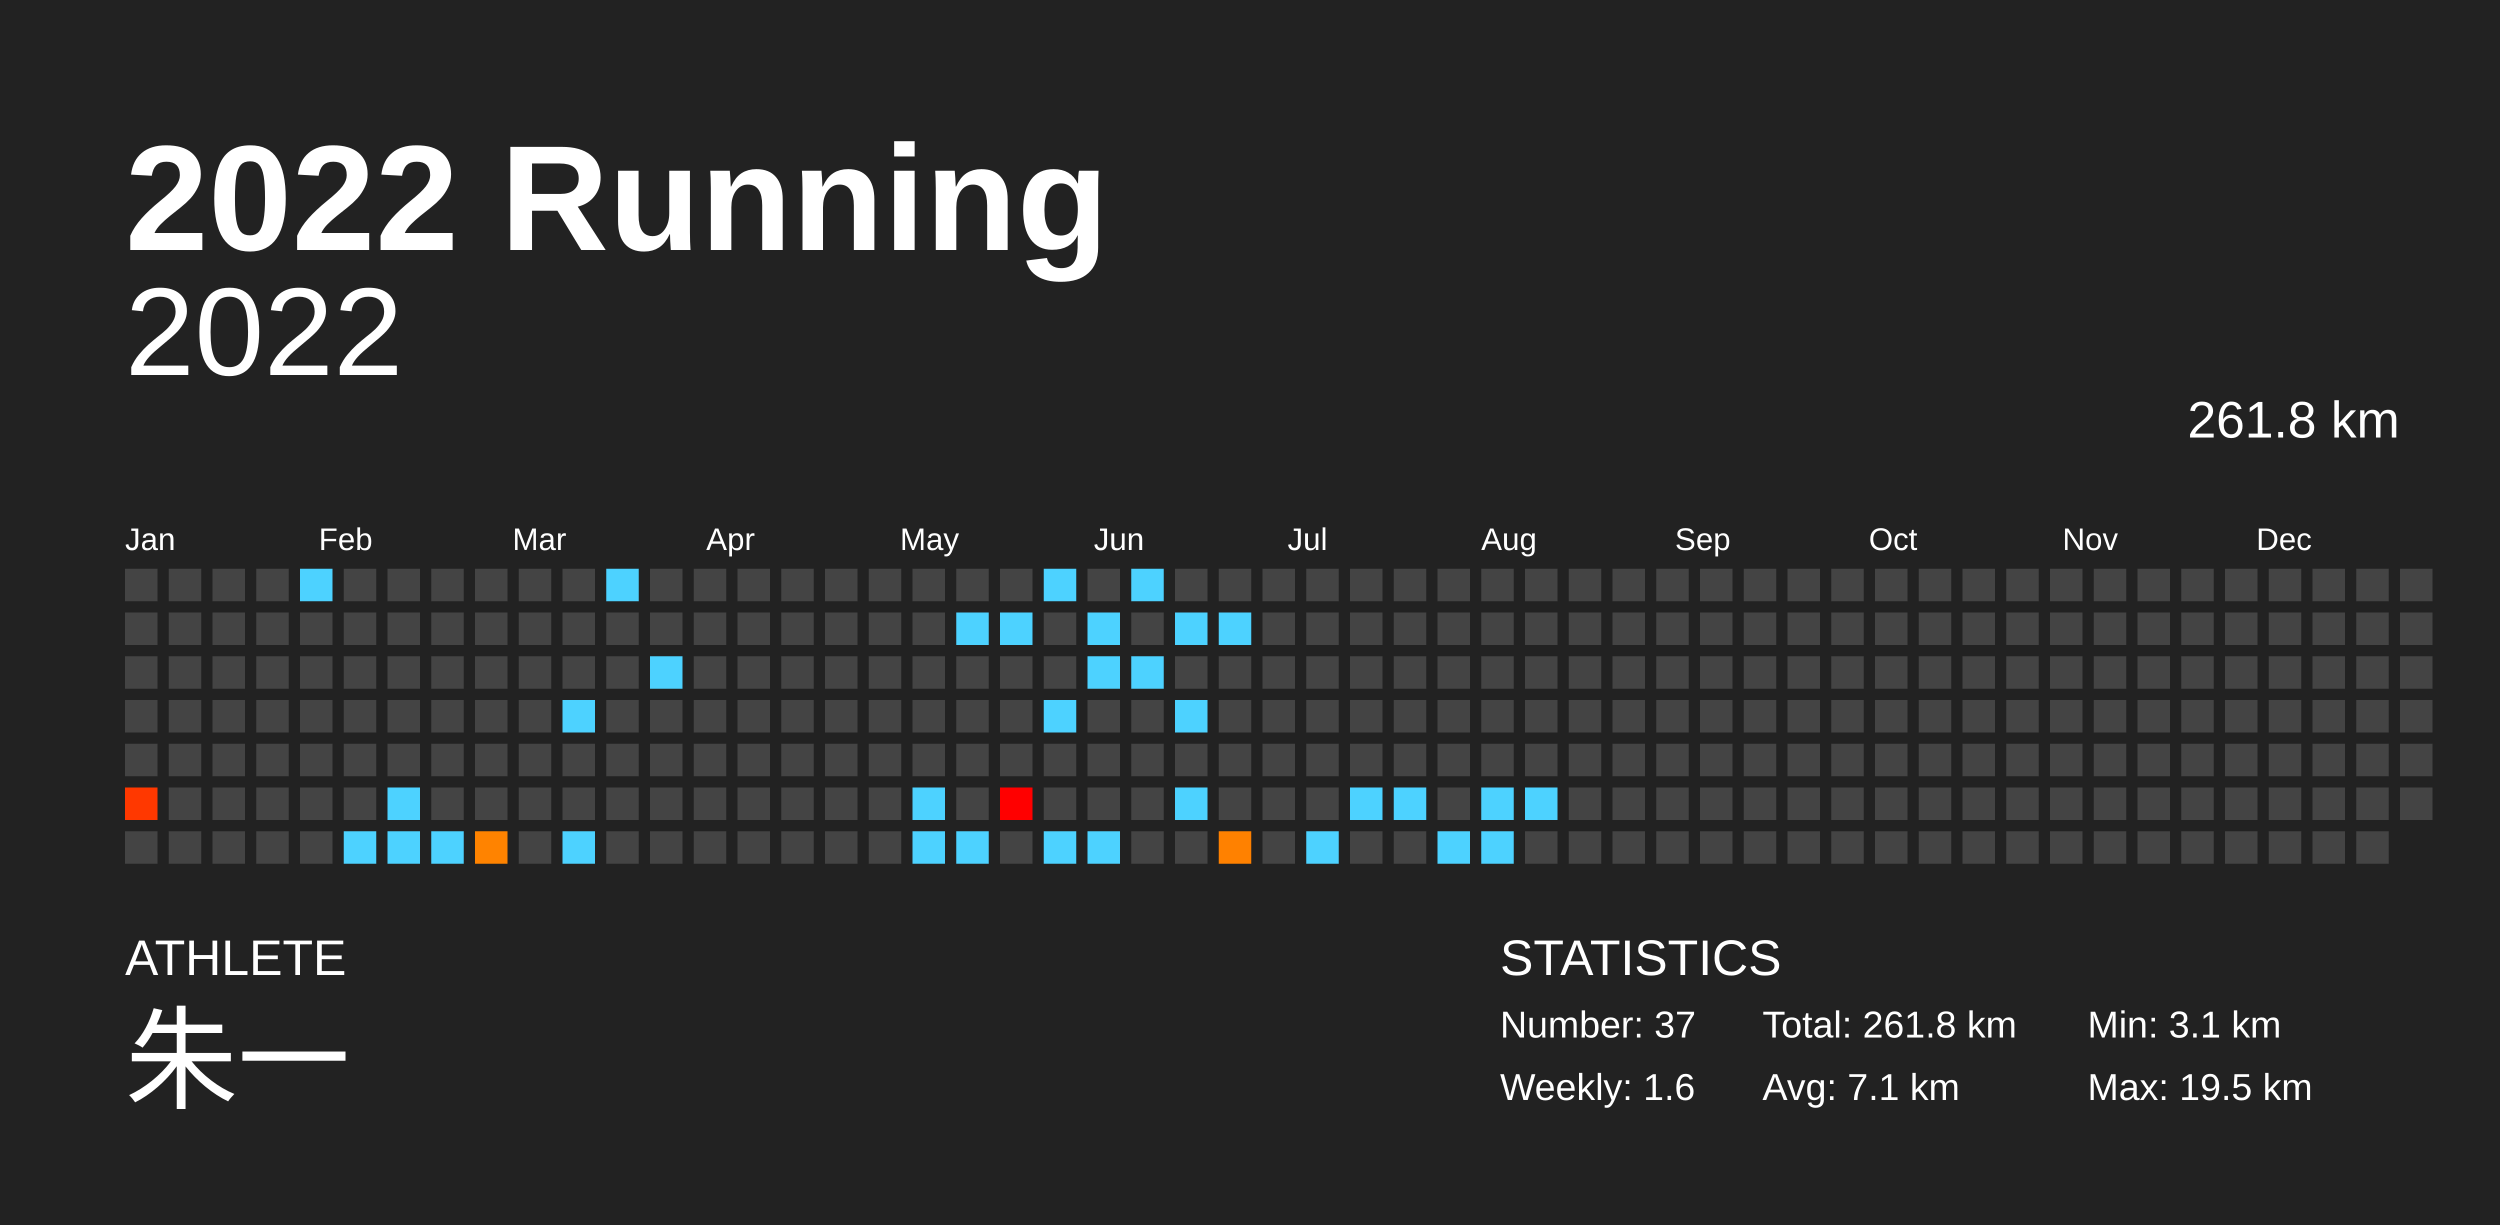
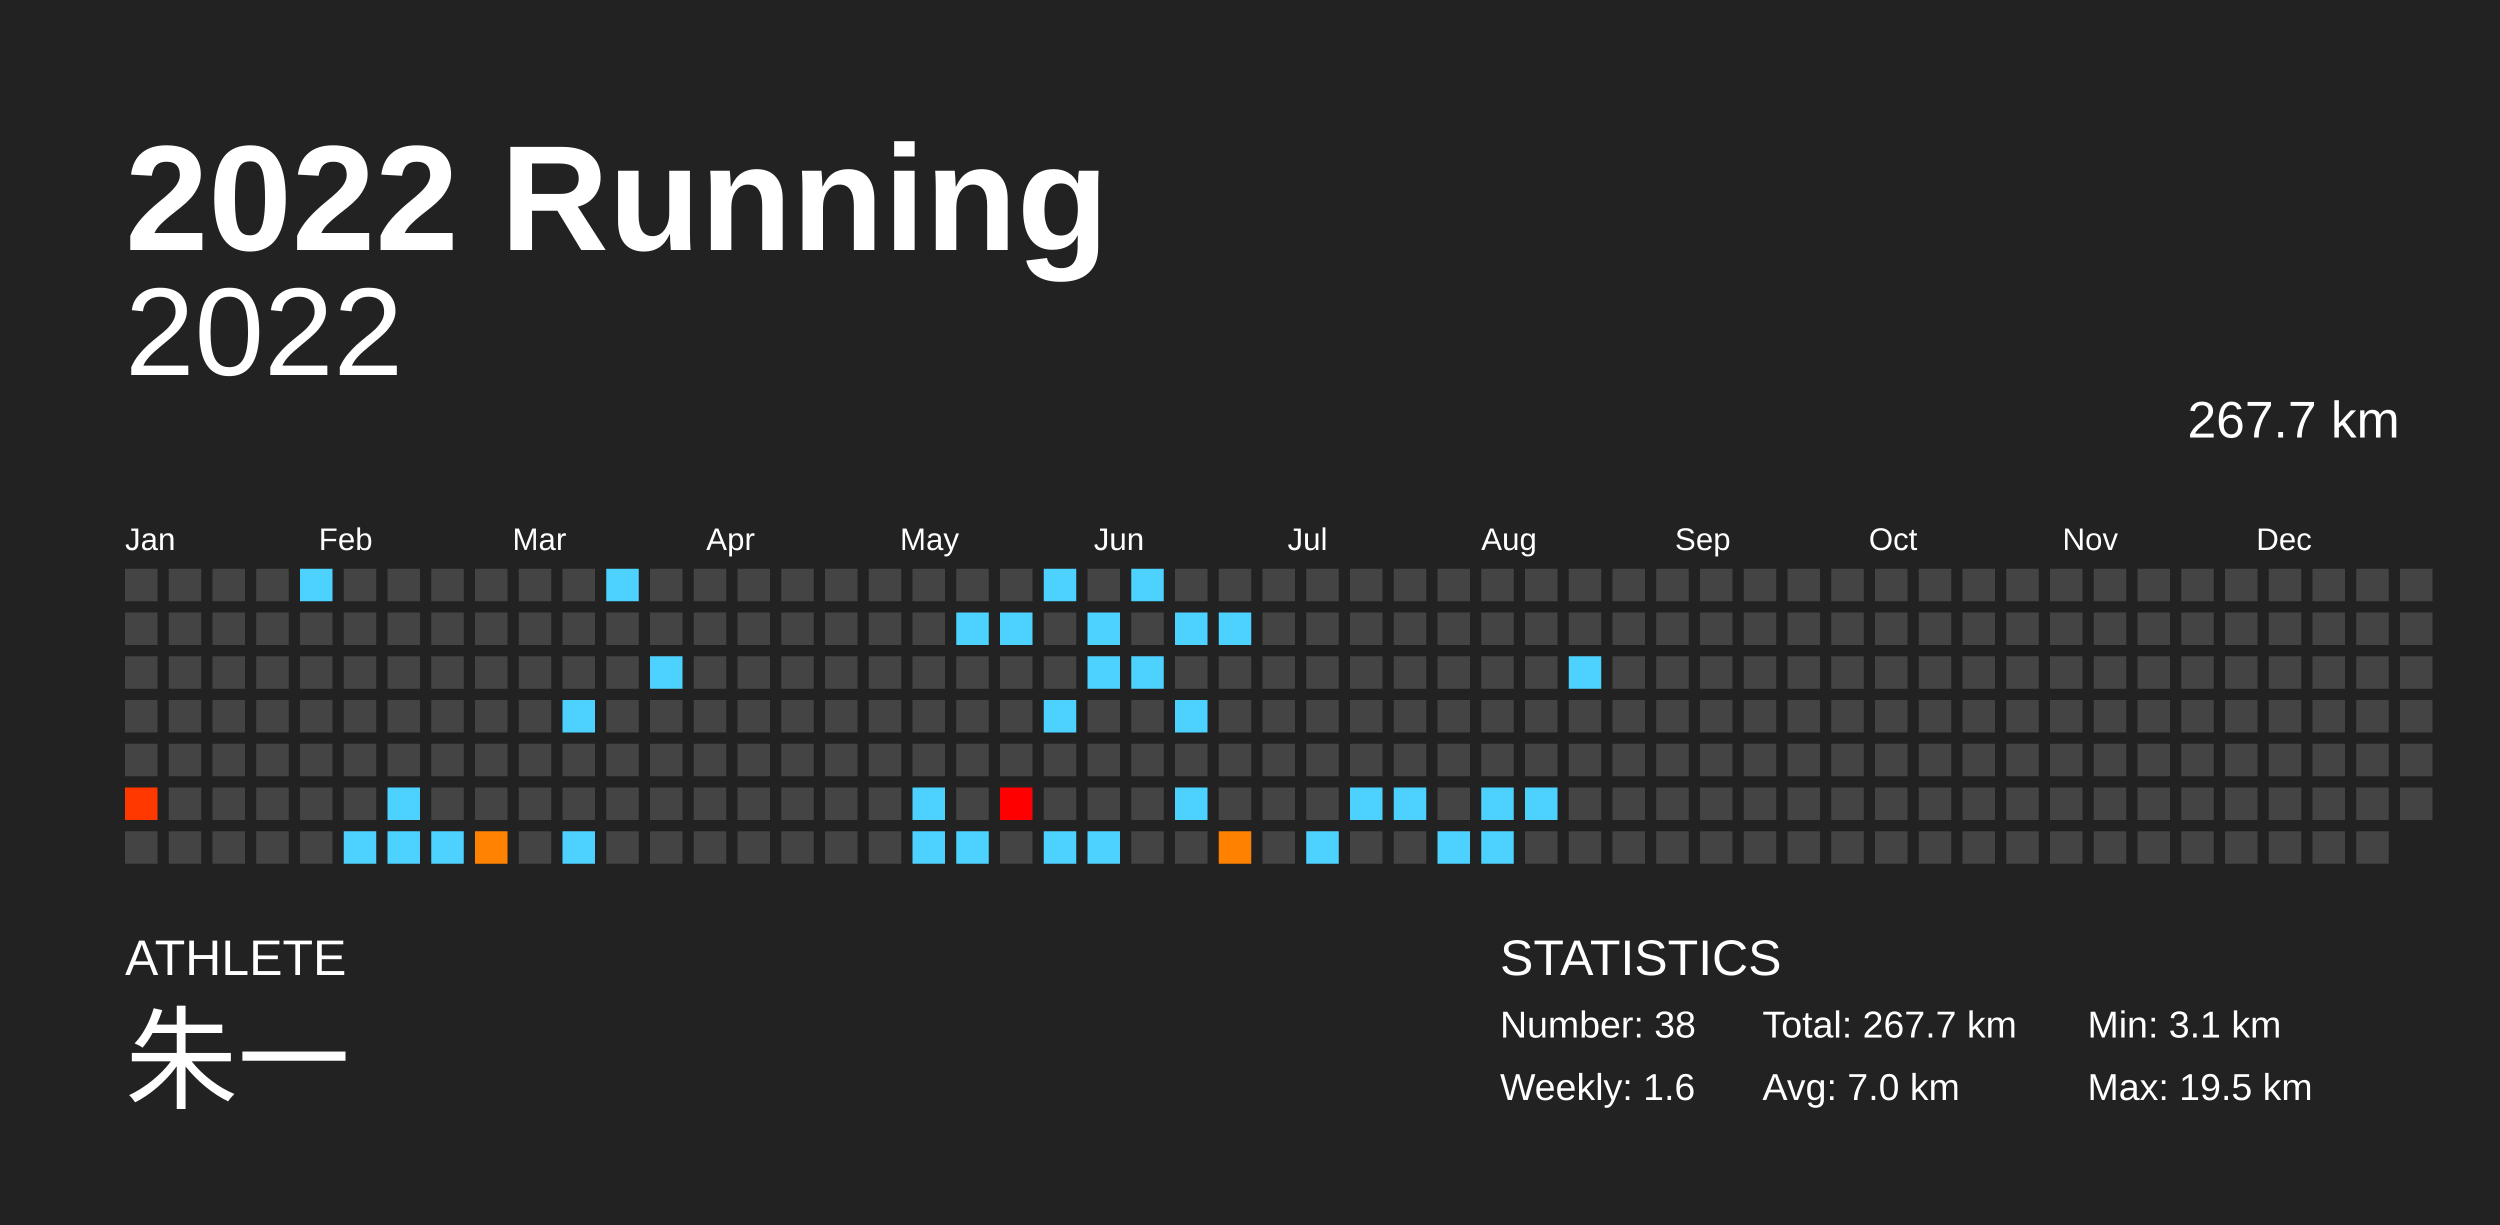
<svg xmlns="http://www.w3.org/2000/svg" baseProfile="full" height="98mm" version="1.1" viewBox="0,0,200,98" width="200mm">
  <defs />
  <rect fill="#222222" height="98" width="200" x="0" y="0" />
  <text fill="#FFFFFF" style="font-size:12px; font-family:Arial; font-weight:bold;" x="10" y="20">2022 Running</text>
  <text fill="#FFFFFF" style="font-size:4px; font-family:Arial" x="10" y="78">ATHLETE</text>
  <text fill="#FFFFFF" style="font-size:9px; font-family:Arial" x="10" y="88">朱一</text>
  <text fill="#FFFFFF" style="font-size:4px; font-family:Arial" x="120" y="78">STATISTICS</text>
-   <text fill="#FFFFFF" style="font-size:3px; font-family:Arial" x="120" y="83">Number: 37</text>
+   <text fill="#FFFFFF" style="font-size:3px; font-family:Arial" x="120" y="83">Number: 38</text>
  <text fill="#FFFFFF" style="font-size:3px; font-family:Arial" x="120" y="88">Weekly: 1.6</text>
-   <text fill="#FFFFFF" style="font-size:3px; font-family:Arial" x="141" y="83">Total: 261.8 km</text>
-   <text fill="#FFFFFF" style="font-size:3px; font-family:Arial" x="141" y="88">Avg: 7.1 km</text>
+   <text fill="#FFFFFF" style="font-size:3px; font-family:Arial" x="141" y="83">Total: 267.7 km</text>
+   <text fill="#FFFFFF" style="font-size:3px; font-family:Arial" x="141" y="88">Avg: 7.0 km</text>
  <text fill="#FFFFFF" style="font-size:3px; font-family:Arial" x="167" y="83">Min: 3.1 km</text>
  <text fill="#FFFFFF" style="font-size:3px; font-family:Arial" x="167" y="88">Max: 19.5 km</text>
  <text alignment-baseline="hanging" fill="#FFFFFF" style="font-size:10.0px; font-family:Arial;" x="10" y="30">2022</text>
-   <text alignment-baseline="hanging" fill="#FFFFFF" style="font-size:4.125px; font-family:Arial;" x="175" y="35">261.8 km</text>
+   <text alignment-baseline="hanging" fill="#FFFFFF" style="font-size:4.125px; font-family:Arial;" x="175" y="35">267.7 km</text>
  <text fill="#FFFFFF" style="font-size:2.5px; font-family:Arial" x="10.0" y="44">Jan</text>
  <text fill="#FFFFFF" style="font-size:2.5px; font-family:Arial" x="25.5" y="44">Feb</text>
  <text fill="#FFFFFF" style="font-size:2.5px; font-family:Arial" x="41.0" y="44">Mar</text>
  <text fill="#FFFFFF" style="font-size:2.5px; font-family:Arial" x="56.5" y="44">Apr</text>
  <text fill="#FFFFFF" style="font-size:2.5px; font-family:Arial" x="72.0" y="44">May</text>
  <text fill="#FFFFFF" style="font-size:2.5px; font-family:Arial" x="87.5" y="44">Jun</text>
  <text fill="#FFFFFF" style="font-size:2.5px; font-family:Arial" x="103.0" y="44">Jul</text>
  <text fill="#FFFFFF" style="font-size:2.5px; font-family:Arial" x="118.5" y="44">Aug</text>
  <text fill="#FFFFFF" style="font-size:2.5px; font-family:Arial" x="134.0" y="44">Sep</text>
  <text fill="#FFFFFF" style="font-size:2.5px; font-family:Arial" x="149.5" y="44">Oct</text>
  <text fill="#FFFFFF" style="font-size:2.5px; font-family:Arial" x="165.0" y="44">Nov</text>
  <text fill="#FFFFFF" style="font-size:2.5px; font-family:Arial" x="180.5" y="44">Dec</text>
  <rect fill="#444444" height="2.6" width="2.6" x="10.0" y="45.5" />
  <rect fill="#444444" height="2.6" width="2.6" x="10.0" y="49.0" />
  <rect fill="#444444" height="2.6" width="2.6" x="10.0" y="52.5" />
  <rect fill="#444444" height="2.6" width="2.6" x="10.0" y="56.0" />
  <rect fill="#444444" height="2.6" width="2.6" x="10.0" y="59.5" />
  <rect fill="#ff3800" height="2.6" width="2.6" x="10.0" y="63.0" />
  <rect fill="#444444" height="2.6" width="2.6" x="10.0" y="66.5" />
  <rect fill="#444444" height="2.6" width="2.6" x="13.5" y="45.5" />
  <rect fill="#444444" height="2.6" width="2.6" x="13.5" y="49.0" />
  <rect fill="#444444" height="2.6" width="2.6" x="13.5" y="52.5" />
  <rect fill="#444444" height="2.6" width="2.6" x="13.5" y="56.0" />
  <rect fill="#444444" height="2.6" width="2.6" x="13.5" y="59.5" />
  <rect fill="#444444" height="2.6" width="2.6" x="13.5" y="63.0" />
  <rect fill="#444444" height="2.6" width="2.6" x="13.5" y="66.5" />
  <rect fill="#444444" height="2.6" width="2.6" x="17.0" y="45.5" />
  <rect fill="#444444" height="2.6" width="2.6" x="17.0" y="49.0" />
  <rect fill="#444444" height="2.6" width="2.6" x="17.0" y="52.5" />
  <rect fill="#444444" height="2.6" width="2.6" x="17.0" y="56.0" />
  <rect fill="#444444" height="2.6" width="2.6" x="17.0" y="59.5" />
  <rect fill="#444444" height="2.6" width="2.6" x="17.0" y="63.0" />
  <rect fill="#444444" height="2.6" width="2.6" x="17.0" y="66.5" />
  <rect fill="#444444" height="2.6" width="2.6" x="20.5" y="45.5" />
  <rect fill="#444444" height="2.6" width="2.6" x="20.5" y="49.0" />
  <rect fill="#444444" height="2.6" width="2.6" x="20.5" y="52.5" />
  <rect fill="#444444" height="2.6" width="2.6" x="20.5" y="56.0" />
  <rect fill="#444444" height="2.6" width="2.6" x="20.5" y="59.5" />
  <rect fill="#444444" height="2.6" width="2.6" x="20.5" y="63.0" />
  <rect fill="#444444" height="2.6" width="2.6" x="20.5" y="66.5" />
  <rect fill="#4dd2ff" height="2.6" width="2.6" x="24.0" y="45.5" />
  <rect fill="#444444" height="2.6" width="2.6" x="24.0" y="49.0" />
  <rect fill="#444444" height="2.6" width="2.6" x="24.0" y="52.5" />
  <rect fill="#444444" height="2.6" width="2.6" x="24.0" y="56.0" />
  <rect fill="#444444" height="2.6" width="2.6" x="24.0" y="59.5" />
  <rect fill="#444444" height="2.6" width="2.6" x="24.0" y="63.0" />
  <rect fill="#444444" height="2.6" width="2.6" x="24.0" y="66.5" />
  <rect fill="#444444" height="2.6" width="2.6" x="27.5" y="45.5" />
  <rect fill="#444444" height="2.6" width="2.6" x="27.5" y="49.0" />
  <rect fill="#444444" height="2.6" width="2.6" x="27.5" y="52.5" />
  <rect fill="#444444" height="2.6" width="2.6" x="27.5" y="56.0" />
  <rect fill="#444444" height="2.6" width="2.6" x="27.5" y="59.5" />
  <rect fill="#444444" height="2.6" width="2.6" x="27.5" y="63.0" />
  <rect fill="#4dd2ff" height="2.6" width="2.6" x="27.5" y="66.5" />
  <rect fill="#444444" height="2.6" width="2.6" x="31.0" y="45.5" />
  <rect fill="#444444" height="2.6" width="2.6" x="31.0" y="49.0" />
  <rect fill="#444444" height="2.6" width="2.6" x="31.0" y="52.5" />
  <rect fill="#444444" height="2.6" width="2.6" x="31.0" y="56.0" />
  <rect fill="#444444" height="2.6" width="2.6" x="31.0" y="59.5" />
  <rect fill="#4dd2ff" height="2.6" width="2.6" x="31.0" y="63.0" />
  <rect fill="#4dd2ff" height="2.6" width="2.6" x="31.0" y="66.5" />
  <rect fill="#444444" height="2.6" width="2.6" x="34.5" y="45.5" />
  <rect fill="#444444" height="2.6" width="2.6" x="34.5" y="49.0" />
  <rect fill="#444444" height="2.6" width="2.6" x="34.5" y="52.5" />
  <rect fill="#444444" height="2.6" width="2.6" x="34.5" y="56.0" />
  <rect fill="#444444" height="2.6" width="2.6" x="34.5" y="59.5" />
  <rect fill="#444444" height="2.6" width="2.6" x="34.5" y="63.0" />
  <rect fill="#4dd2ff" height="2.6" width="2.6" x="34.5" y="66.5" />
  <rect fill="#444444" height="2.6" width="2.6" x="38.0" y="45.5" />
  <rect fill="#444444" height="2.6" width="2.6" x="38.0" y="49.0" />
  <rect fill="#444444" height="2.6" width="2.6" x="38.0" y="52.5" />
  <rect fill="#444444" height="2.6" width="2.6" x="38.0" y="56.0" />
  <rect fill="#444444" height="2.6" width="2.6" x="38.0" y="59.5" />
  <rect fill="#444444" height="2.6" width="2.6" x="38.0" y="63.0" />
  <rect fill="#ff8300" height="2.6" width="2.6" x="38.0" y="66.5" />
  <rect fill="#444444" height="2.6" width="2.6" x="41.5" y="45.5" />
  <rect fill="#444444" height="2.6" width="2.6" x="41.5" y="49.0" />
  <rect fill="#444444" height="2.6" width="2.6" x="41.5" y="52.5" />
  <rect fill="#444444" height="2.6" width="2.6" x="41.5" y="56.0" />
  <rect fill="#444444" height="2.6" width="2.6" x="41.5" y="59.5" />
  <rect fill="#444444" height="2.6" width="2.6" x="41.5" y="63.0" />
  <rect fill="#444444" height="2.6" width="2.6" x="41.5" y="66.5" />
  <rect fill="#444444" height="2.6" width="2.6" x="45.0" y="45.5" />
  <rect fill="#444444" height="2.6" width="2.6" x="45.0" y="49.0" />
  <rect fill="#444444" height="2.6" width="2.6" x="45.0" y="52.5" />
  <rect fill="#4dd2ff" height="2.6" width="2.6" x="45.0" y="56.0" />
  <rect fill="#444444" height="2.6" width="2.6" x="45.0" y="59.5" />
  <rect fill="#444444" height="2.6" width="2.6" x="45.0" y="63.0" />
  <rect fill="#4dd2ff" height="2.6" width="2.6" x="45.0" y="66.5" />
  <rect fill="#4dd2ff" height="2.6" width="2.6" x="48.5" y="45.5" />
  <rect fill="#444444" height="2.6" width="2.6" x="48.5" y="49.0" />
  <rect fill="#444444" height="2.6" width="2.6" x="48.5" y="52.5" />
  <rect fill="#444444" height="2.6" width="2.6" x="48.5" y="56.0" />
  <rect fill="#444444" height="2.6" width="2.6" x="48.5" y="59.5" />
  <rect fill="#444444" height="2.6" width="2.6" x="48.5" y="63.0" />
  <rect fill="#444444" height="2.6" width="2.6" x="48.5" y="66.5" />
  <rect fill="#444444" height="2.6" width="2.6" x="52.0" y="45.5" />
  <rect fill="#444444" height="2.6" width="2.6" x="52.0" y="49.0" />
  <rect fill="#4dd2ff" height="2.6" width="2.6" x="52.0" y="52.5" />
  <rect fill="#444444" height="2.6" width="2.6" x="52.0" y="56.0" />
  <rect fill="#444444" height="2.6" width="2.6" x="52.0" y="59.5" />
  <rect fill="#444444" height="2.6" width="2.6" x="52.0" y="63.0" />
  <rect fill="#444444" height="2.6" width="2.6" x="52.0" y="66.5" />
  <rect fill="#444444" height="2.6" width="2.6" x="55.5" y="45.5" />
  <rect fill="#444444" height="2.6" width="2.6" x="55.5" y="49.0" />
  <rect fill="#444444" height="2.6" width="2.6" x="55.5" y="52.5" />
  <rect fill="#444444" height="2.6" width="2.6" x="55.5" y="56.0" />
  <rect fill="#444444" height="2.6" width="2.6" x="55.5" y="59.5" />
  <rect fill="#444444" height="2.6" width="2.6" x="55.5" y="63.0" />
  <rect fill="#444444" height="2.6" width="2.6" x="55.5" y="66.5" />
  <rect fill="#444444" height="2.6" width="2.6" x="59.0" y="45.5" />
  <rect fill="#444444" height="2.6" width="2.6" x="59.0" y="49.0" />
  <rect fill="#444444" height="2.6" width="2.6" x="59.0" y="52.5" />
  <rect fill="#444444" height="2.6" width="2.6" x="59.0" y="56.0" />
  <rect fill="#444444" height="2.6" width="2.6" x="59.0" y="59.5" />
  <rect fill="#444444" height="2.6" width="2.6" x="59.0" y="63.0" />
  <rect fill="#444444" height="2.6" width="2.6" x="59.0" y="66.5" />
  <rect fill="#444444" height="2.6" width="2.6" x="62.5" y="45.5" />
  <rect fill="#444444" height="2.6" width="2.6" x="62.5" y="49.0" />
  <rect fill="#444444" height="2.6" width="2.6" x="62.5" y="52.5" />
  <rect fill="#444444" height="2.6" width="2.6" x="62.5" y="56.0" />
  <rect fill="#444444" height="2.6" width="2.6" x="62.5" y="59.5" />
  <rect fill="#444444" height="2.6" width="2.6" x="62.5" y="63.0" />
  <rect fill="#444444" height="2.6" width="2.6" x="62.5" y="66.5" />
  <rect fill="#444444" height="2.6" width="2.6" x="66.0" y="45.5" />
  <rect fill="#444444" height="2.6" width="2.6" x="66.0" y="49.0" />
  <rect fill="#444444" height="2.6" width="2.6" x="66.0" y="52.5" />
  <rect fill="#444444" height="2.6" width="2.6" x="66.0" y="56.0" />
  <rect fill="#444444" height="2.6" width="2.6" x="66.0" y="59.5" />
  <rect fill="#444444" height="2.6" width="2.6" x="66.0" y="63.0" />
  <rect fill="#444444" height="2.6" width="2.6" x="66.0" y="66.5" />
  <rect fill="#444444" height="2.6" width="2.6" x="69.5" y="45.5" />
  <rect fill="#444444" height="2.6" width="2.6" x="69.5" y="49.0" />
  <rect fill="#444444" height="2.6" width="2.6" x="69.5" y="52.5" />
  <rect fill="#444444" height="2.6" width="2.6" x="69.5" y="56.0" />
  <rect fill="#444444" height="2.6" width="2.6" x="69.5" y="59.5" />
  <rect fill="#444444" height="2.6" width="2.6" x="69.5" y="63.0" />
  <rect fill="#444444" height="2.6" width="2.6" x="69.5" y="66.5" />
  <rect fill="#444444" height="2.6" width="2.6" x="73.0" y="45.5" />
  <rect fill="#444444" height="2.6" width="2.6" x="73.0" y="49.0" />
  <rect fill="#444444" height="2.6" width="2.6" x="73.0" y="52.5" />
  <rect fill="#444444" height="2.6" width="2.6" x="73.0" y="56.0" />
  <rect fill="#444444" height="2.6" width="2.6" x="73.0" y="59.5" />
  <rect fill="#4dd2ff" height="2.6" width="2.6" x="73.0" y="63.0" />
  <rect fill="#4dd2ff" height="2.6" width="2.6" x="73.0" y="66.5" />
  <rect fill="#444444" height="2.6" width="2.6" x="76.5" y="45.5" />
  <rect fill="#4dd2ff" height="2.6" width="2.6" x="76.5" y="49.0" />
  <rect fill="#444444" height="2.6" width="2.6" x="76.5" y="52.5" />
  <rect fill="#444444" height="2.6" width="2.6" x="76.5" y="56.0" />
  <rect fill="#444444" height="2.6" width="2.6" x="76.5" y="59.5" />
  <rect fill="#444444" height="2.6" width="2.6" x="76.5" y="63.0" />
  <rect fill="#4dd2ff" height="2.6" width="2.6" x="76.5" y="66.5" />
  <rect fill="#444444" height="2.6" width="2.6" x="80.0" y="45.5" />
  <rect fill="#4dd2ff" height="2.6" width="2.6" x="80.0" y="49.0" />
  <rect fill="#444444" height="2.6" width="2.6" x="80.0" y="52.5" />
  <rect fill="#444444" height="2.6" width="2.6" x="80.0" y="56.0" />
  <rect fill="#444444" height="2.6" width="2.6" x="80.0" y="59.5" />
  <rect fill="#ff0000" height="2.6" width="2.6" x="80.0" y="63.0" />
  <rect fill="#444444" height="2.6" width="2.6" x="80.0" y="66.5" />
  <rect fill="#4dd2ff" height="2.6" width="2.6" x="83.5" y="45.5" />
  <rect fill="#444444" height="2.6" width="2.6" x="83.5" y="49.0" />
  <rect fill="#444444" height="2.6" width="2.6" x="83.5" y="52.5" />
  <rect fill="#4dd2ff" height="2.6" width="2.6" x="83.5" y="56.0" />
  <rect fill="#444444" height="2.6" width="2.6" x="83.5" y="59.5" />
  <rect fill="#444444" height="2.6" width="2.6" x="83.5" y="63.0" />
  <rect fill="#4dd2ff" height="2.6" width="2.6" x="83.5" y="66.5" />
  <rect fill="#444444" height="2.6" width="2.6" x="87.0" y="45.5" />
  <rect fill="#4dd2ff" height="2.6" width="2.6" x="87.0" y="49.0" />
  <rect fill="#4dd2ff" height="2.6" width="2.6" x="87.0" y="52.5" />
  <rect fill="#444444" height="2.6" width="2.6" x="87.0" y="56.0" />
  <rect fill="#444444" height="2.6" width="2.6" x="87.0" y="59.5" />
  <rect fill="#444444" height="2.6" width="2.6" x="87.0" y="63.0" />
  <rect fill="#4dd2ff" height="2.6" width="2.6" x="87.0" y="66.5" />
  <rect fill="#4dd2ff" height="2.6" width="2.6" x="90.5" y="45.5" />
  <rect fill="#444444" height="2.6" width="2.6" x="90.5" y="49.0" />
  <rect fill="#4dd2ff" height="2.6" width="2.6" x="90.5" y="52.5" />
  <rect fill="#444444" height="2.6" width="2.6" x="90.5" y="56.0" />
  <rect fill="#444444" height="2.6" width="2.6" x="90.5" y="59.5" />
  <rect fill="#444444" height="2.6" width="2.6" x="90.5" y="63.0" />
  <rect fill="#444444" height="2.6" width="2.6" x="90.5" y="66.5" />
  <rect fill="#444444" height="2.6" width="2.6" x="94.0" y="45.5" />
  <rect fill="#4dd2ff" height="2.6" width="2.6" x="94.0" y="49.0" />
  <rect fill="#444444" height="2.6" width="2.6" x="94.0" y="52.5" />
  <rect fill="#4dd2ff" height="2.6" width="2.6" x="94.0" y="56.0" />
  <rect fill="#444444" height="2.6" width="2.6" x="94.0" y="59.5" />
  <rect fill="#4dd2ff" height="2.6" width="2.6" x="94.0" y="63.0" />
  <rect fill="#444444" height="2.6" width="2.6" x="94.0" y="66.5" />
  <rect fill="#444444" height="2.6" width="2.6" x="97.5" y="45.5" />
  <rect fill="#4dd2ff" height="2.6" width="2.6" x="97.5" y="49.0" />
  <rect fill="#444444" height="2.6" width="2.6" x="97.5" y="52.5" />
  <rect fill="#444444" height="2.6" width="2.6" x="97.5" y="56.0" />
  <rect fill="#444444" height="2.6" width="2.6" x="97.5" y="59.5" />
  <rect fill="#444444" height="2.6" width="2.6" x="97.5" y="63.0" />
  <rect fill="#ff8100" height="2.6" width="2.6" x="97.5" y="66.5" />
  <rect fill="#444444" height="2.6" width="2.6" x="101.0" y="45.5" />
  <rect fill="#444444" height="2.6" width="2.6" x="101.0" y="49.0" />
  <rect fill="#444444" height="2.6" width="2.6" x="101.0" y="52.5" />
  <rect fill="#444444" height="2.6" width="2.6" x="101.0" y="56.0" />
  <rect fill="#444444" height="2.6" width="2.6" x="101.0" y="59.5" />
  <rect fill="#444444" height="2.6" width="2.6" x="101.0" y="63.0" />
  <rect fill="#444444" height="2.6" width="2.6" x="101.0" y="66.5" />
  <rect fill="#444444" height="2.6" width="2.6" x="104.5" y="45.5" />
  <rect fill="#444444" height="2.6" width="2.6" x="104.5" y="49.0" />
  <rect fill="#444444" height="2.6" width="2.6" x="104.5" y="52.5" />
  <rect fill="#444444" height="2.6" width="2.6" x="104.5" y="56.0" />
  <rect fill="#444444" height="2.6" width="2.6" x="104.5" y="59.5" />
  <rect fill="#444444" height="2.6" width="2.6" x="104.5" y="63.0" />
  <rect fill="#4dd2ff" height="2.6" width="2.6" x="104.5" y="66.5" />
  <rect fill="#444444" height="2.6" width="2.6" x="108.0" y="45.5" />
  <rect fill="#444444" height="2.6" width="2.6" x="108.0" y="49.0" />
  <rect fill="#444444" height="2.6" width="2.6" x="108.0" y="52.5" />
  <rect fill="#444444" height="2.6" width="2.6" x="108.0" y="56.0" />
  <rect fill="#444444" height="2.6" width="2.6" x="108.0" y="59.5" />
  <rect fill="#4dd2ff" height="2.6" width="2.6" x="108.0" y="63.0" />
  <rect fill="#444444" height="2.6" width="2.6" x="108.0" y="66.5" />
  <rect fill="#444444" height="2.6" width="2.6" x="111.5" y="45.5" />
  <rect fill="#444444" height="2.6" width="2.6" x="111.5" y="49.0" />
  <rect fill="#444444" height="2.6" width="2.6" x="111.5" y="52.5" />
  <rect fill="#444444" height="2.6" width="2.6" x="111.5" y="56.0" />
  <rect fill="#444444" height="2.6" width="2.6" x="111.5" y="59.5" />
  <rect fill="#4dd2ff" height="2.6" width="2.6" x="111.5" y="63.0" />
  <rect fill="#444444" height="2.6" width="2.6" x="111.5" y="66.5" />
  <rect fill="#444444" height="2.6" width="2.6" x="115.0" y="45.5" />
  <rect fill="#444444" height="2.6" width="2.6" x="115.0" y="49.0" />
  <rect fill="#444444" height="2.6" width="2.6" x="115.0" y="52.5" />
  <rect fill="#444444" height="2.6" width="2.6" x="115.0" y="56.0" />
  <rect fill="#444444" height="2.6" width="2.6" x="115.0" y="59.5" />
  <rect fill="#444444" height="2.6" width="2.6" x="115.0" y="63.0" />
  <rect fill="#4dd2ff" height="2.6" width="2.6" x="115.0" y="66.5" />
  <rect fill="#444444" height="2.6" width="2.6" x="118.5" y="45.5" />
  <rect fill="#444444" height="2.6" width="2.6" x="118.5" y="49.0" />
  <rect fill="#444444" height="2.6" width="2.6" x="118.5" y="52.5" />
  <rect fill="#444444" height="2.6" width="2.6" x="118.5" y="56.0" />
  <rect fill="#444444" height="2.6" width="2.6" x="118.5" y="59.5" />
  <rect fill="#4dd2ff" height="2.6" width="2.6" x="118.5" y="63.0" />
  <rect fill="#4dd2ff" height="2.6" width="2.6" x="118.5" y="66.5" />
  <rect fill="#444444" height="2.6" width="2.6" x="122.0" y="45.5" />
  <rect fill="#444444" height="2.6" width="2.6" x="122.0" y="49.0" />
  <rect fill="#444444" height="2.6" width="2.6" x="122.0" y="52.5" />
  <rect fill="#444444" height="2.6" width="2.6" x="122.0" y="56.0" />
  <rect fill="#444444" height="2.6" width="2.6" x="122.0" y="59.5" />
  <rect fill="#4dd2ff" height="2.6" width="2.6" x="122.0" y="63.0" />
  <rect fill="#444444" height="2.6" width="2.6" x="122.0" y="66.5" />
  <rect fill="#444444" height="2.6" width="2.6" x="125.5" y="45.5" />
  <rect fill="#444444" height="2.6" width="2.6" x="125.5" y="49.0" />
-   <rect fill="#444444" height="2.6" width="2.6" x="125.5" y="52.5" />
+   <rect fill="#4dd2ff" height="2.6" width="2.6" x="125.5" y="52.5" />
  <rect fill="#444444" height="2.6" width="2.6" x="125.5" y="56.0" />
  <rect fill="#444444" height="2.6" width="2.6" x="125.5" y="59.5" />
  <rect fill="#444444" height="2.6" width="2.6" x="125.5" y="63.0" />
  <rect fill="#444444" height="2.6" width="2.6" x="125.5" y="66.5" />
  <rect fill="#444444" height="2.6" width="2.6" x="129.0" y="45.5" />
  <rect fill="#444444" height="2.6" width="2.6" x="129.0" y="49.0" />
  <rect fill="#444444" height="2.6" width="2.6" x="129.0" y="52.5" />
  <rect fill="#444444" height="2.6" width="2.6" x="129.0" y="56.0" />
  <rect fill="#444444" height="2.6" width="2.6" x="129.0" y="59.5" />
  <rect fill="#444444" height="2.6" width="2.6" x="129.0" y="63.0" />
  <rect fill="#444444" height="2.6" width="2.6" x="129.0" y="66.5" />
  <rect fill="#444444" height="2.6" width="2.6" x="132.5" y="45.5" />
  <rect fill="#444444" height="2.6" width="2.6" x="132.5" y="49.0" />
  <rect fill="#444444" height="2.6" width="2.6" x="132.5" y="52.5" />
  <rect fill="#444444" height="2.6" width="2.6" x="132.5" y="56.0" />
  <rect fill="#444444" height="2.6" width="2.6" x="132.5" y="59.5" />
  <rect fill="#444444" height="2.6" width="2.6" x="132.5" y="63.0" />
  <rect fill="#444444" height="2.6" width="2.6" x="132.5" y="66.5" />
  <rect fill="#444444" height="2.6" width="2.6" x="136.0" y="45.5" />
  <rect fill="#444444" height="2.6" width="2.6" x="136.0" y="49.0" />
  <rect fill="#444444" height="2.6" width="2.6" x="136.0" y="52.5" />
  <rect fill="#444444" height="2.6" width="2.6" x="136.0" y="56.0" />
  <rect fill="#444444" height="2.6" width="2.6" x="136.0" y="59.5" />
  <rect fill="#444444" height="2.6" width="2.6" x="136.0" y="63.0" />
  <rect fill="#444444" height="2.6" width="2.6" x="136.0" y="66.5" />
  <rect fill="#444444" height="2.6" width="2.6" x="139.5" y="45.5" />
  <rect fill="#444444" height="2.6" width="2.6" x="139.5" y="49.0" />
  <rect fill="#444444" height="2.6" width="2.6" x="139.5" y="52.5" />
  <rect fill="#444444" height="2.6" width="2.6" x="139.5" y="56.0" />
  <rect fill="#444444" height="2.6" width="2.6" x="139.5" y="59.5" />
  <rect fill="#444444" height="2.6" width="2.6" x="139.5" y="63.0" />
  <rect fill="#444444" height="2.6" width="2.6" x="139.5" y="66.5" />
  <rect fill="#444444" height="2.6" width="2.6" x="143.0" y="45.5" />
  <rect fill="#444444" height="2.6" width="2.6" x="143.0" y="49.0" />
  <rect fill="#444444" height="2.6" width="2.6" x="143.0" y="52.5" />
  <rect fill="#444444" height="2.6" width="2.6" x="143.0" y="56.0" />
  <rect fill="#444444" height="2.6" width="2.6" x="143.0" y="59.5" />
  <rect fill="#444444" height="2.6" width="2.6" x="143.0" y="63.0" />
  <rect fill="#444444" height="2.6" width="2.6" x="143.0" y="66.5" />
  <rect fill="#444444" height="2.6" width="2.6" x="146.5" y="45.5" />
  <rect fill="#444444" height="2.6" width="2.6" x="146.5" y="49.0" />
  <rect fill="#444444" height="2.6" width="2.6" x="146.5" y="52.5" />
  <rect fill="#444444" height="2.6" width="2.6" x="146.5" y="56.0" />
  <rect fill="#444444" height="2.6" width="2.6" x="146.5" y="59.5" />
  <rect fill="#444444" height="2.6" width="2.6" x="146.5" y="63.0" />
  <rect fill="#444444" height="2.6" width="2.6" x="146.5" y="66.5" />
  <rect fill="#444444" height="2.6" width="2.6" x="150.0" y="45.5" />
  <rect fill="#444444" height="2.6" width="2.6" x="150.0" y="49.0" />
  <rect fill="#444444" height="2.6" width="2.6" x="150.0" y="52.5" />
  <rect fill="#444444" height="2.6" width="2.6" x="150.0" y="56.0" />
  <rect fill="#444444" height="2.6" width="2.6" x="150.0" y="59.5" />
  <rect fill="#444444" height="2.6" width="2.6" x="150.0" y="63.0" />
  <rect fill="#444444" height="2.6" width="2.6" x="150.0" y="66.5" />
  <rect fill="#444444" height="2.6" width="2.6" x="153.5" y="45.5" />
  <rect fill="#444444" height="2.6" width="2.6" x="153.5" y="49.0" />
  <rect fill="#444444" height="2.6" width="2.6" x="153.5" y="52.5" />
  <rect fill="#444444" height="2.6" width="2.6" x="153.5" y="56.0" />
  <rect fill="#444444" height="2.6" width="2.6" x="153.5" y="59.5" />
  <rect fill="#444444" height="2.6" width="2.6" x="153.5" y="63.0" />
  <rect fill="#444444" height="2.6" width="2.6" x="153.5" y="66.5" />
  <rect fill="#444444" height="2.6" width="2.6" x="157.0" y="45.5" />
  <rect fill="#444444" height="2.6" width="2.6" x="157.0" y="49.0" />
  <rect fill="#444444" height="2.6" width="2.6" x="157.0" y="52.5" />
  <rect fill="#444444" height="2.6" width="2.6" x="157.0" y="56.0" />
  <rect fill="#444444" height="2.6" width="2.6" x="157.0" y="59.5" />
  <rect fill="#444444" height="2.6" width="2.6" x="157.0" y="63.0" />
  <rect fill="#444444" height="2.6" width="2.6" x="157.0" y="66.5" />
  <rect fill="#444444" height="2.6" width="2.6" x="160.5" y="45.5" />
  <rect fill="#444444" height="2.6" width="2.6" x="160.5" y="49.0" />
  <rect fill="#444444" height="2.6" width="2.6" x="160.5" y="52.5" />
  <rect fill="#444444" height="2.6" width="2.6" x="160.5" y="56.0" />
  <rect fill="#444444" height="2.6" width="2.6" x="160.5" y="59.5" />
  <rect fill="#444444" height="2.6" width="2.6" x="160.5" y="63.0" />
  <rect fill="#444444" height="2.6" width="2.6" x="160.5" y="66.5" />
  <rect fill="#444444" height="2.6" width="2.6" x="164.0" y="45.5" />
  <rect fill="#444444" height="2.6" width="2.6" x="164.0" y="49.0" />
  <rect fill="#444444" height="2.6" width="2.6" x="164.0" y="52.5" />
  <rect fill="#444444" height="2.6" width="2.6" x="164.0" y="56.0" />
  <rect fill="#444444" height="2.6" width="2.6" x="164.0" y="59.5" />
  <rect fill="#444444" height="2.6" width="2.6" x="164.0" y="63.0" />
  <rect fill="#444444" height="2.6" width="2.6" x="164.0" y="66.5" />
  <rect fill="#444444" height="2.6" width="2.6" x="167.5" y="45.5" />
  <rect fill="#444444" height="2.6" width="2.6" x="167.5" y="49.0" />
  <rect fill="#444444" height="2.6" width="2.6" x="167.5" y="52.5" />
  <rect fill="#444444" height="2.6" width="2.6" x="167.5" y="56.0" />
  <rect fill="#444444" height="2.6" width="2.6" x="167.5" y="59.5" />
  <rect fill="#444444" height="2.6" width="2.6" x="167.5" y="63.0" />
  <rect fill="#444444" height="2.6" width="2.6" x="167.5" y="66.5" />
  <rect fill="#444444" height="2.6" width="2.6" x="171.0" y="45.5" />
  <rect fill="#444444" height="2.6" width="2.6" x="171.0" y="49.0" />
  <rect fill="#444444" height="2.6" width="2.6" x="171.0" y="52.5" />
  <rect fill="#444444" height="2.6" width="2.6" x="171.0" y="56.0" />
  <rect fill="#444444" height="2.6" width="2.6" x="171.0" y="59.5" />
  <rect fill="#444444" height="2.6" width="2.6" x="171.0" y="63.0" />
  <rect fill="#444444" height="2.6" width="2.6" x="171.0" y="66.5" />
  <rect fill="#444444" height="2.6" width="2.6" x="174.5" y="45.5" />
  <rect fill="#444444" height="2.6" width="2.6" x="174.5" y="49.0" />
  <rect fill="#444444" height="2.6" width="2.6" x="174.5" y="52.5" />
  <rect fill="#444444" height="2.6" width="2.6" x="174.5" y="56.0" />
  <rect fill="#444444" height="2.6" width="2.6" x="174.5" y="59.5" />
  <rect fill="#444444" height="2.6" width="2.6" x="174.5" y="63.0" />
  <rect fill="#444444" height="2.6" width="2.6" x="174.5" y="66.5" />
  <rect fill="#444444" height="2.6" width="2.6" x="178.0" y="45.5" />
  <rect fill="#444444" height="2.6" width="2.6" x="178.0" y="49.0" />
  <rect fill="#444444" height="2.6" width="2.6" x="178.0" y="52.5" />
  <rect fill="#444444" height="2.6" width="2.6" x="178.0" y="56.0" />
  <rect fill="#444444" height="2.6" width="2.6" x="178.0" y="59.5" />
  <rect fill="#444444" height="2.6" width="2.6" x="178.0" y="63.0" />
  <rect fill="#444444" height="2.6" width="2.6" x="178.0" y="66.5" />
  <rect fill="#444444" height="2.6" width="2.6" x="181.5" y="45.5" />
  <rect fill="#444444" height="2.6" width="2.6" x="181.5" y="49.0" />
  <rect fill="#444444" height="2.6" width="2.6" x="181.5" y="52.5" />
  <rect fill="#444444" height="2.6" width="2.6" x="181.5" y="56.0" />
  <rect fill="#444444" height="2.6" width="2.6" x="181.5" y="59.5" />
  <rect fill="#444444" height="2.6" width="2.6" x="181.5" y="63.0" />
  <rect fill="#444444" height="2.6" width="2.6" x="181.5" y="66.5" />
  <rect fill="#444444" height="2.6" width="2.6" x="185.0" y="45.5" />
  <rect fill="#444444" height="2.6" width="2.6" x="185.0" y="49.0" />
  <rect fill="#444444" height="2.6" width="2.6" x="185.0" y="52.5" />
  <rect fill="#444444" height="2.6" width="2.6" x="185.0" y="56.0" />
  <rect fill="#444444" height="2.6" width="2.6" x="185.0" y="59.5" />
  <rect fill="#444444" height="2.6" width="2.6" x="185.0" y="63.0" />
  <rect fill="#444444" height="2.6" width="2.6" x="185.0" y="66.5" />
  <rect fill="#444444" height="2.6" width="2.6" x="188.5" y="45.5" />
  <rect fill="#444444" height="2.6" width="2.6" x="188.5" y="49.0" />
  <rect fill="#444444" height="2.6" width="2.6" x="188.5" y="52.5" />
  <rect fill="#444444" height="2.6" width="2.6" x="188.5" y="56.0" />
  <rect fill="#444444" height="2.6" width="2.6" x="188.5" y="59.5" />
  <rect fill="#444444" height="2.6" width="2.6" x="188.5" y="63.0" />
  <rect fill="#444444" height="2.6" width="2.6" x="188.5" y="66.5" />
  <rect fill="#444444" height="2.6" width="2.6" x="192.0" y="45.5" />
  <rect fill="#444444" height="2.6" width="2.6" x="192.0" y="49.0" />
  <rect fill="#444444" height="2.6" width="2.6" x="192.0" y="52.5" />
  <rect fill="#444444" height="2.6" width="2.6" x="192.0" y="56.0" />
  <rect fill="#444444" height="2.6" width="2.6" x="192.0" y="59.5" />
  <rect fill="#444444" height="2.6" width="2.6" x="192.0" y="63.0" />
</svg>
